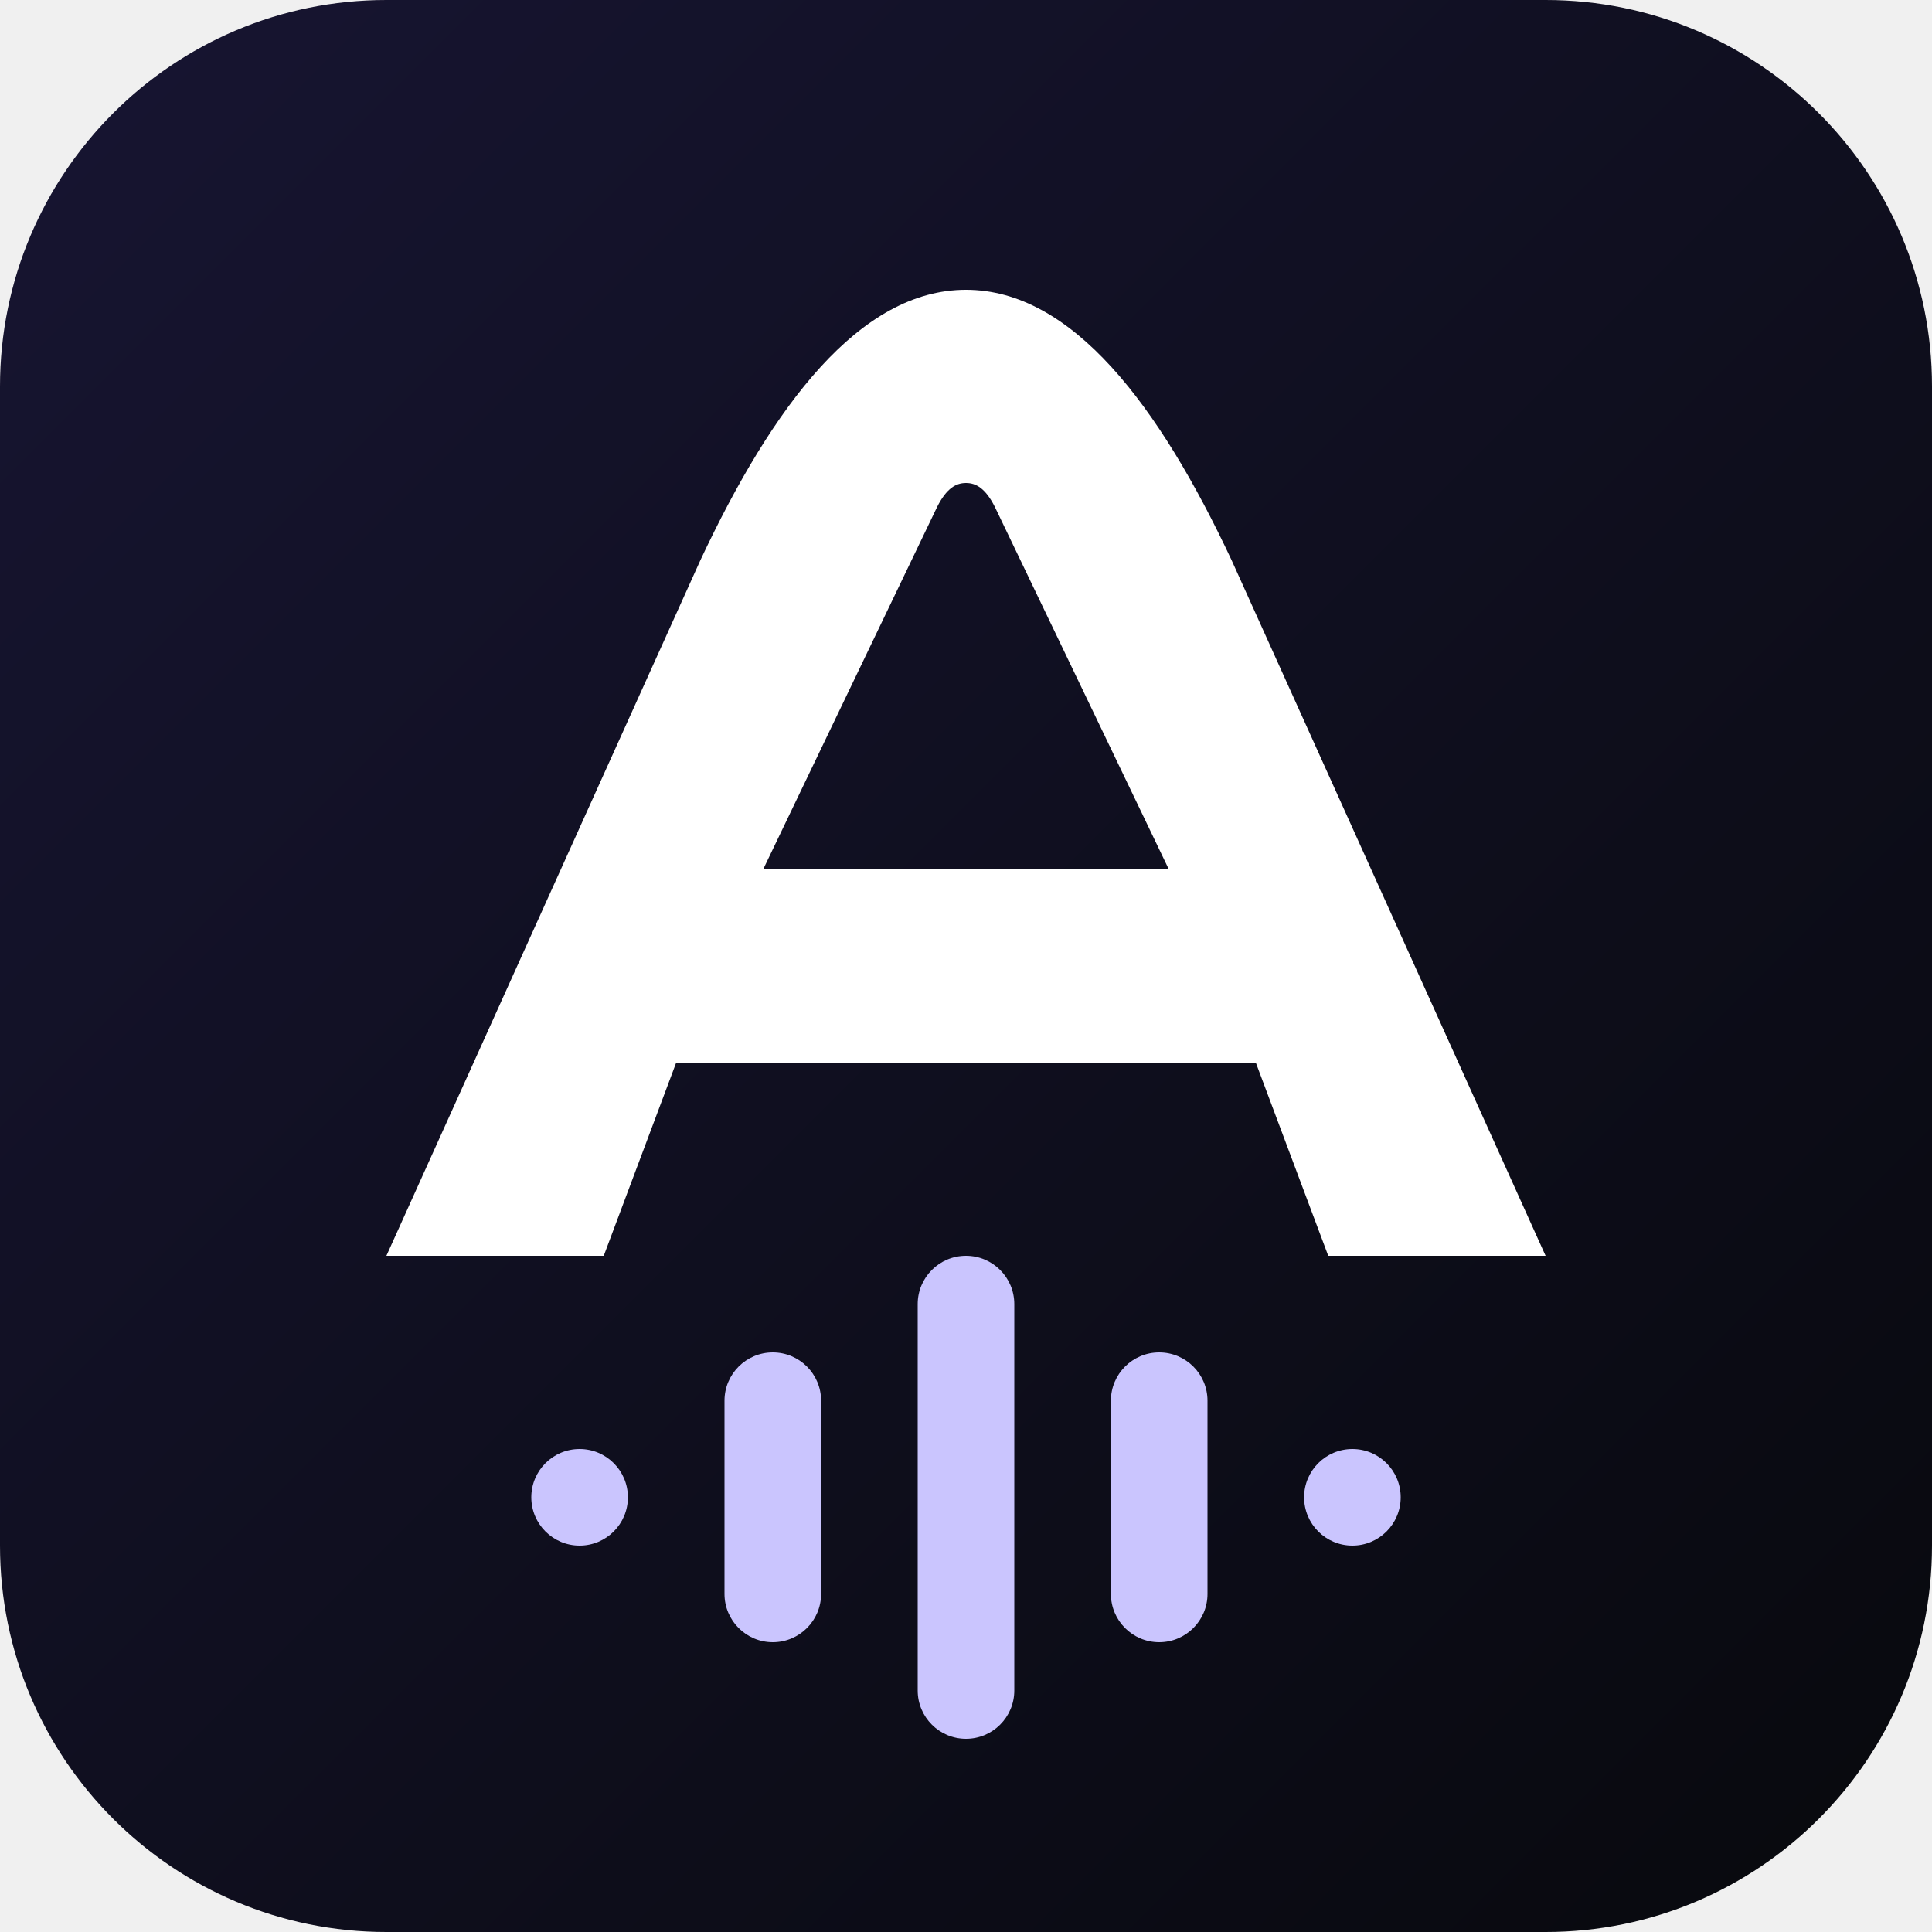
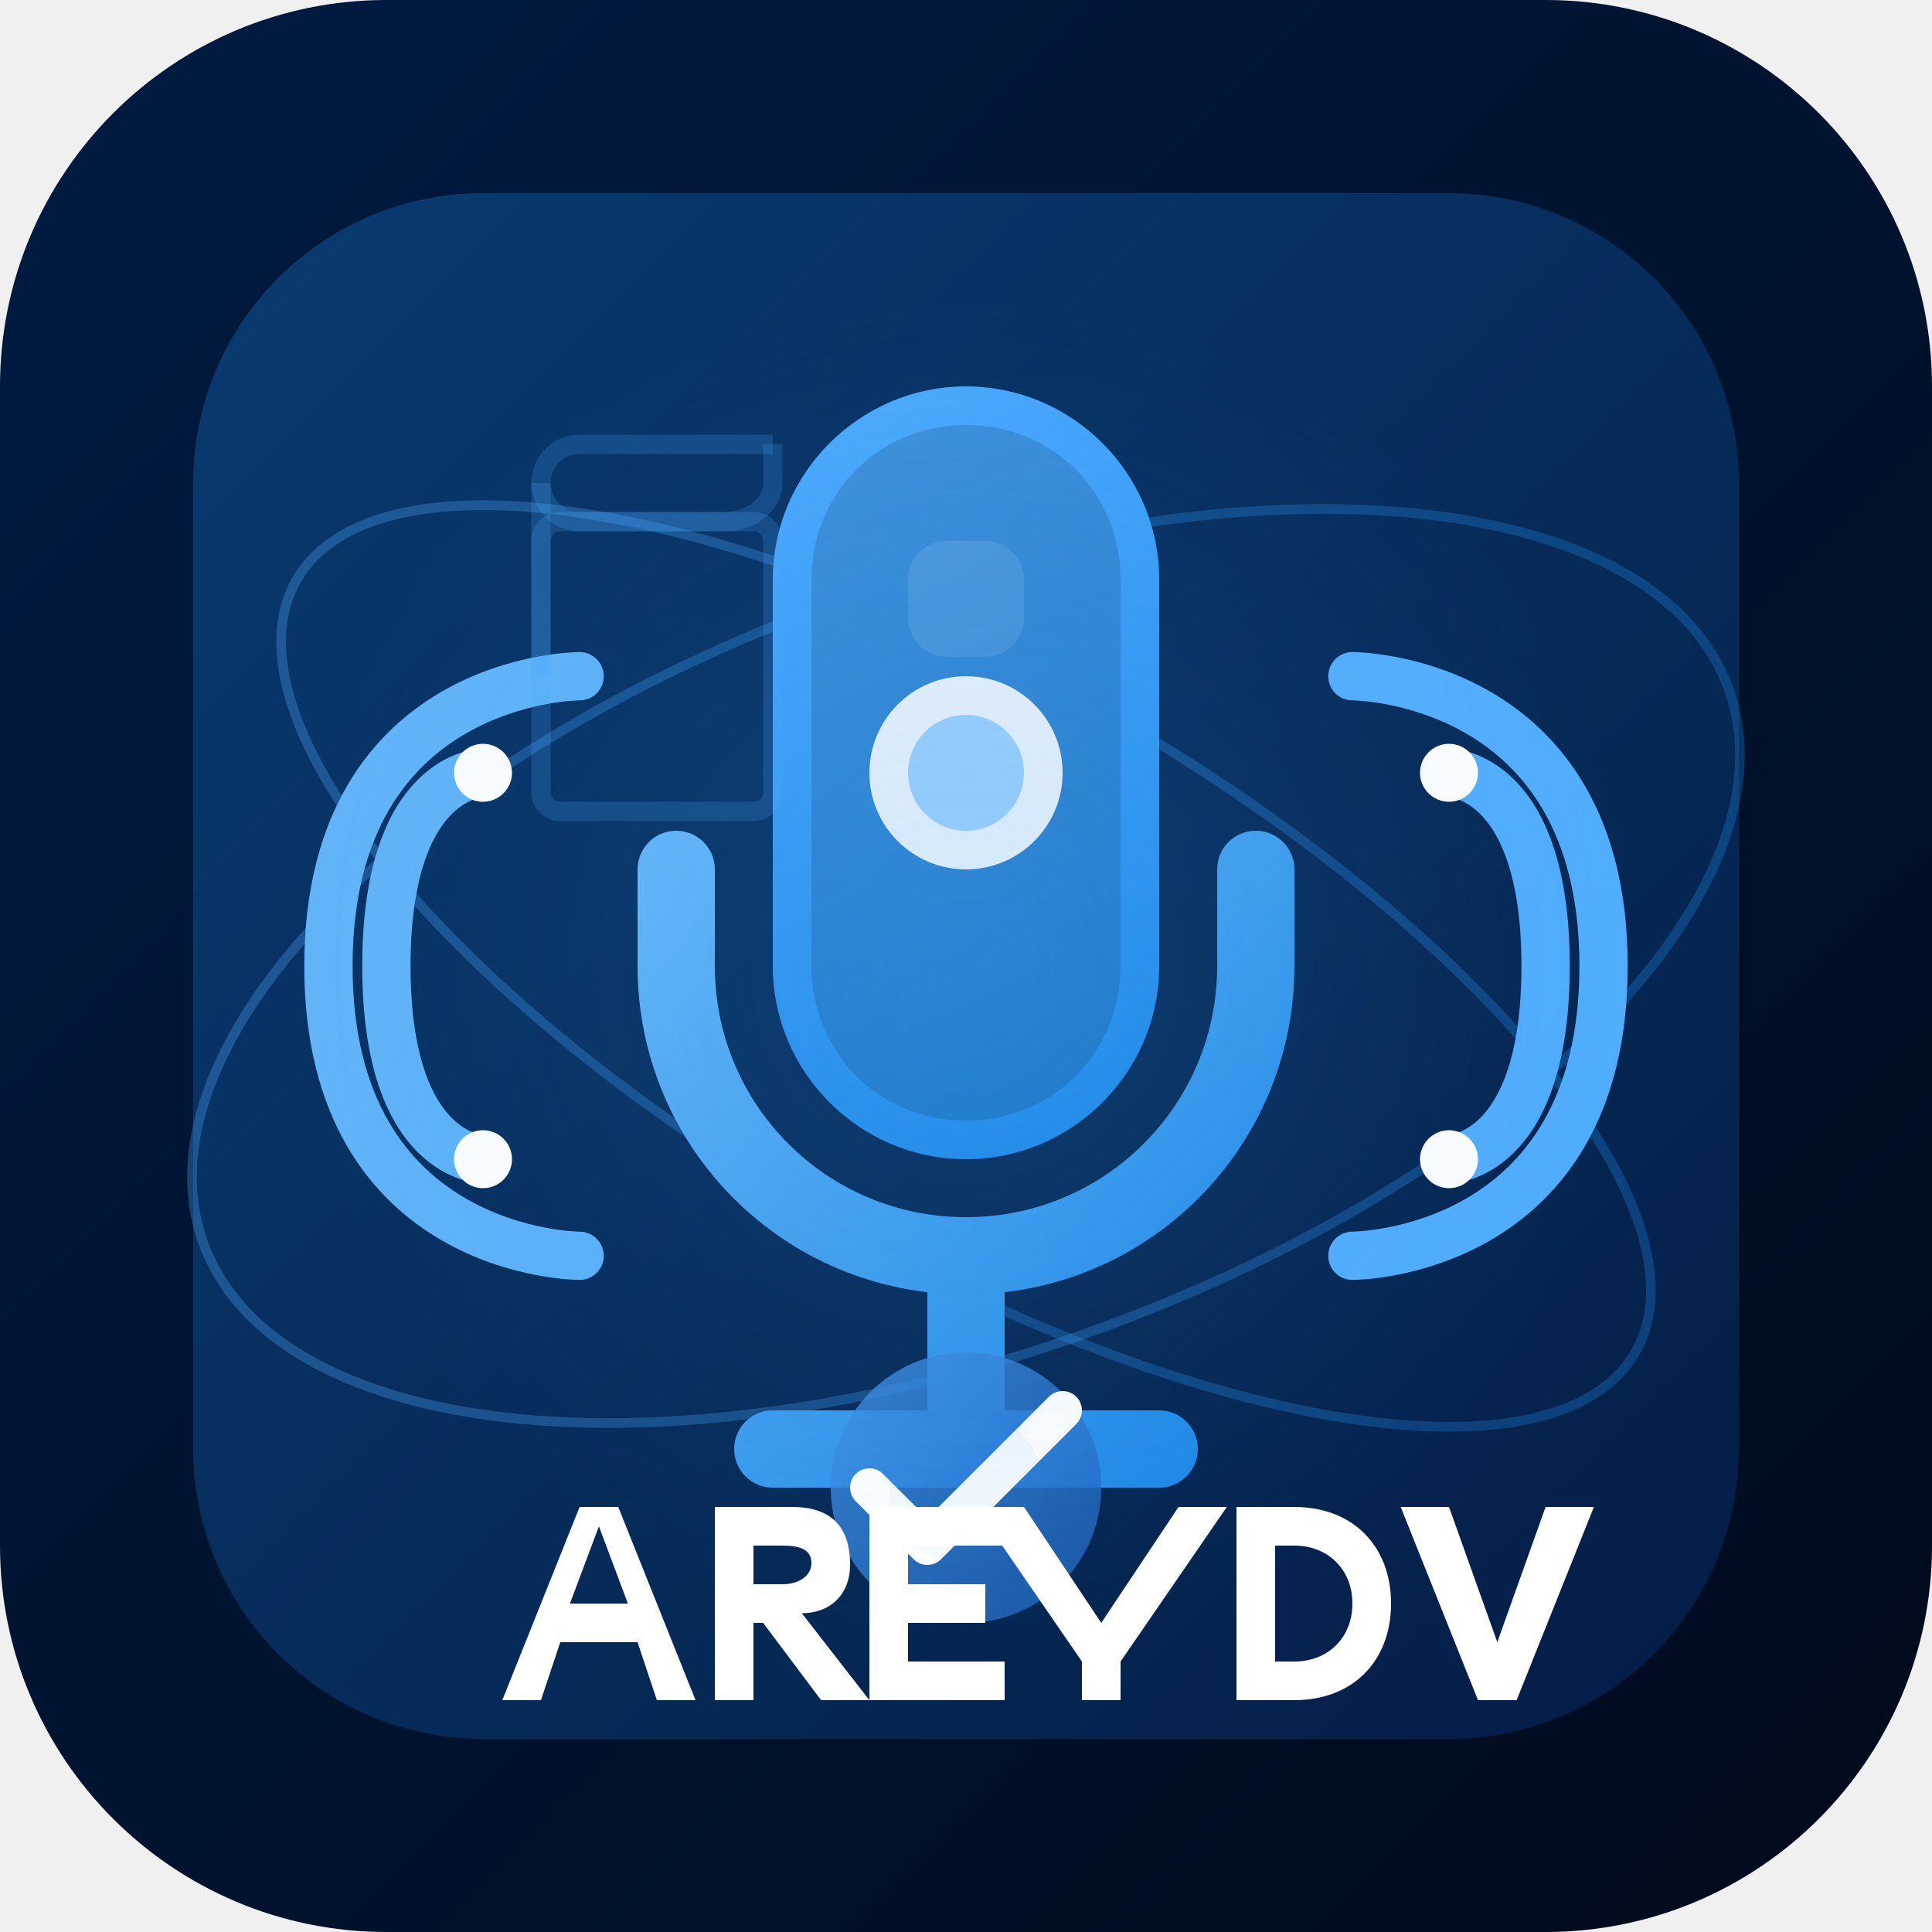
- <svg xmlns="http://www.w3.org/2000/svg" width="40" height="40" viewBox="0 0 40 40" fill="none">
-   <rect width="40" height="40" rx="8" fill="url(#paint0_linear_123_456)" />
-   <path d="M20 6C17.8 6 16 8.4 14.5 11.6L8 26H12.5L14 22H26L27.5 26H32L25.5 11.6C24 8.4 22.2 6 20 6ZM20 10C20.2 10 20.4 10.1 20.6 10.5L24.2 18H15.8L19.4 10.5C19.6 10.1 19.8 10 20 10Z" fill="white" />
-   <path d="M12 30C11.448 30 11 30.448 11 31C11 31.552 11.448 32 12 32C12.552 32 13 31.552 13 31C13 30.448 12.552 30 12 30Z" fill="#CAC5FE" />
-   <path d="M16 28C15.448 28 15 28.448 15 29V33C15 33.552 15.448 34 16 34C16.552 34 17 33.552 17 33V29C17 28.448 16.552 28 16 28Z" fill="#CAC5FE" />
-   <path d="M20 26C19.448 26 19 26.448 19 27V35C19 35.552 19.448 36 20 36C20.552 36 21 35.552 21 35V27C21 26.448 20.552 26 20 26Z" fill="#CAC5FE" />
-   <path d="M24 28C23.448 28 23 28.448 23 29V33C23 33.552 23.448 34 24 34C24.552 34 25 33.552 25 33V29C25 28.448 24.552 28 24 28Z" fill="#CAC5FE" />
-   <path d="M28 30C27.448 30 27 30.448 27 31C27 31.552 27.448 32 28 32C28.552 32 29 31.552 29 31C29 30.448 28.552 30 28 30Z" fill="#CAC5FE" />
+ <svg xmlns="http://www.w3.org/2000/svg" width="100" height="100" viewBox="0 0 100 100" fill="none">
+   <pattern id="grid_pattern" width="10" height="10" patternUnits="userSpaceOnUse">
+     <path d="M0 0H10V10H0V0Z" fill="none" />
+     <circle cx="5" cy="5" r="0.5" fill="#1E88E5" fill-opacity="0.15" />
+   </pattern>
+   <rect width="100" height="100" rx="20" fill="url(#background_gradient)" />
+   <rect width="100" height="100" rx="20" fill="url(#pattern_gradient)" fill-opacity="0.05" />
+   <rect x="10" y="10" width="80" height="80" rx="15" fill="url(#inner_gradient)" fill-opacity="0.3" />
+   <rect x="10" y="10" width="80" height="80" rx="15" fill="url(#pattern_gradient)" fill-opacity="0.02" />
+   <ellipse cx="50" cy="50" rx="40" ry="15" stroke="url(#orbit_gradient)" stroke-width="0.5" stroke-opacity="0.3" transform="rotate(30 50 50)" />
+   <ellipse cx="50" cy="50" rx="42" ry="20" stroke="url(#orbit_gradient)" stroke-width="0.5" stroke-opacity="0.3" transform="rotate(-20 50 50)" />
+   <path d="M50 20C44.5 20 40 24.5 40 30V50C40 55.5 44.5 60 50 60C55.5 60 60 55.5 60 50V30C60 24.5 55.5 20 50 20Z" fill="url(#mic_gradient)" />
+   <path d="M50 22C45.5 22 42 25.5 42 30V50C42 54.5 45.5 58 50 58C54.5 58 58 54.5 58 50V30C58 25.5 54.5 22 50 22Z" fill="#000A1A" fill-opacity="0.15" />
+   <path d="M47 30C47 28.9 47.9 28 49 28H51C52.1 28 53 28.9 53 30V32C53 33.1 52.1 34 51 34H49C47.9 34 47 33.1 47 32V30Z" fill="white" fill-opacity="0.1" />
+   <path d="M35 45V50C35 58.3 41.7 65 50 65C58.3 65 65 58.3 65 50V45" stroke="url(#accent_gradient)" stroke-width="4" stroke-linecap="round" />
+   <path d="M50 65V75" stroke="url(#accent_gradient)" stroke-width="4" stroke-linecap="round" />
+   <path d="M40 75H60" stroke="url(#accent_gradient)" stroke-width="4" stroke-linecap="round" />
+   <circle cx="50" cy="40" r="5" fill="white" fill-opacity="0.9" />
+   <circle cx="50" cy="40" r="3" fill="#4FACFF" fill-opacity="0.5" />
+   <path d="M25 40C25 40 20 40 20 50C20 60 25 60 25 60" stroke="url(#wave_gradient)" stroke-width="2.5" stroke-linecap="round" />
+   <path d="M30 35C30 35 17 35 17 50C17 65 30 65 30 65" stroke="url(#wave_gradient)" stroke-width="2.5" stroke-linecap="round" />
+   <path d="M75 40C75 40 80 40 80 50C80 60 75 60 75 60" stroke="url(#wave_gradient)" stroke-width="2.5" stroke-linecap="round" />
+   <path d="M70 35C70 35 83 35 83 50C83 65 70 65 70 65" stroke="url(#wave_gradient)" stroke-width="2.5" stroke-linecap="round" />
+   <circle cx="25" cy="40" r="1.5" fill="white" />
+   <circle cx="25" cy="60" r="1.5" fill="white" />
+   <circle cx="75" cy="40" r="1.5" fill="white" />
+   <circle cx="75" cy="60" r="1.5" fill="white" />
+   <circle cx="50" cy="77" r="7" fill="url(#success_gradient)" fill-opacity="0.8" />
+   <path d="M45 77L48 80L55 73" stroke="white" stroke-width="2" stroke-linecap="round" stroke-linejoin="round" />
+   <path d="M28 35L28 25C28 23.895 28.895 23 30 23L40 23" stroke="#4FACFF" stroke-width="1" stroke-opacity="0.2" />
+   <path d="M40 23L40 25C40 26.105 38.895 27 37.5 27L30 27C28.895 27 28 26.105 28 25" stroke="#4FACFF" stroke-width="1" stroke-opacity="0.2" />
+   <rect x="28" y="27" width="12" height="15" rx="1" stroke="#4FACFF" stroke-width="1" stroke-opacity="0.2" />
+   <circle cx="50" cy="50" r="35" fill="url(#glow_gradient)" fill-opacity="0.15" />
+   <circle cx="50" cy="77" r="4" fill="url(#glow_gradient)" fill-opacity="0.2" />
+   <path d="M26 88L30 78H32L36 88H34L33 85H29L28 88H26ZM29.5 83H32.5L31 79L29.5 83Z" fill="white" />
+   <path d="M37 88V78H41C43 78 44 79 44 81C44 82.5 43 83.5 41.5 83.5L45 88H42.5L39.5 84H39V88H37ZM39 82H40.5C41.3 82 42 81.6 42 80.9C42 80.2 41.4 80 40.5 80H39V82Z" fill="white" />
+   <path d="M45 88V78H52V80H47V82H51V84H47V86H52V88H45Z" fill="white" />
+   <path d="M53 78L57 84L61 78H63.5L58 86V88H56V86L50.5 78H53Z" fill="white" />
+   <path d="M64 88V78H67C70 78 72 80 72 83C72 86 70 88 67 88H64ZM66 86H67C68.7 86 70 84.8 70 83C70 81.2 68.7 80 67 80H66V86Z" fill="white" />
+   <path d="M76.5 88L72.5 78H75L77.5 85L80 78H82.5L78.5 88H76.5Z" fill="white" />
  <defs>
-     <linearGradient id="paint0_linear_123_456" x1="0" y1="0" x2="40" y2="40" gradientUnits="userSpaceOnUse">
-       <stop offset="0" stop-color="#171532" />
-       <stop offset="1" stop-color="#08090D" />
+     <linearGradient id="background_gradient" x1="0" y1="0" x2="100" y2="100" gradientUnits="userSpaceOnUse">
+       <stop offset="0" stop-color="#001A42" />
+       <stop offset="1" stop-color="#000a1a" />
    </linearGradient>
+     <linearGradient id="pattern_gradient" x1="0" y1="0" x2="100" y2="100" gradientUnits="userSpaceOnUse">
+       <stop offset="0" stop-color="#1E88E5" stop-opacity="0.1" />
+       <stop offset="1" stop-color="#4FACFF" stop-opacity="0.05" />
+     </linearGradient>
+     <linearGradient id="inner_gradient" x1="10" y1="10" x2="90" y2="90" gradientUnits="userSpaceOnUse">
+       <stop offset="0" stop-color="#1E88E5" />
+       <stop offset="1" stop-color="#0D47A1" />
+     </linearGradient>
+     <linearGradient id="mic_gradient" x1="40" y1="20" x2="60" y2="60" gradientUnits="userSpaceOnUse">
+       <stop offset="0" stop-color="#4FACFF" />
+       <stop offset="1" stop-color="#1E88E5" />
+     </linearGradient>
+     <linearGradient id="accent_gradient" x1="35" y1="45" x2="65" y2="75" gradientUnits="userSpaceOnUse">
+       <stop offset="0" stop-color="#64B5F6" />
+       <stop offset="1" stop-color="#1E88E5" />
+     </linearGradient>
+     <linearGradient id="wave_gradient" x1="15" y1="35" x2="85" y2="65" gradientUnits="userSpaceOnUse">
+       <stop offset="0" stop-color="#64B5F6" />
+       <stop offset="1" stop-color="#4FACFF" />
+     </linearGradient>
+     <linearGradient id="orbit_gradient" x1="15" y1="50" x2="85" y2="50" gradientUnits="userSpaceOnUse">
+       <stop offset="0" stop-color="#4FACFF" />
+       <stop offset="1" stop-color="#1E88E5" />
+     </linearGradient>
+     <linearGradient id="success_gradient" x1="35" y1="65" x2="65" y2="90" gradientUnits="userSpaceOnUse">
+       <stop offset="0" stop-color="#4FACFF" />
+       <stop offset="1" stop-color="#0D47A1" />
+     </linearGradient>
+     <radialGradient id="glow_gradient" cx="0" cy="0" r="1" gradientUnits="userSpaceOnUse" gradientTransform="translate(50 50) rotate(90) scale(35)">
+       <stop offset="0" stop-color="#4FACFF" />
+       <stop offset="1" stop-color="#1E88E5" stop-opacity="0" />
+     </radialGradient>
  </defs>
</svg>
